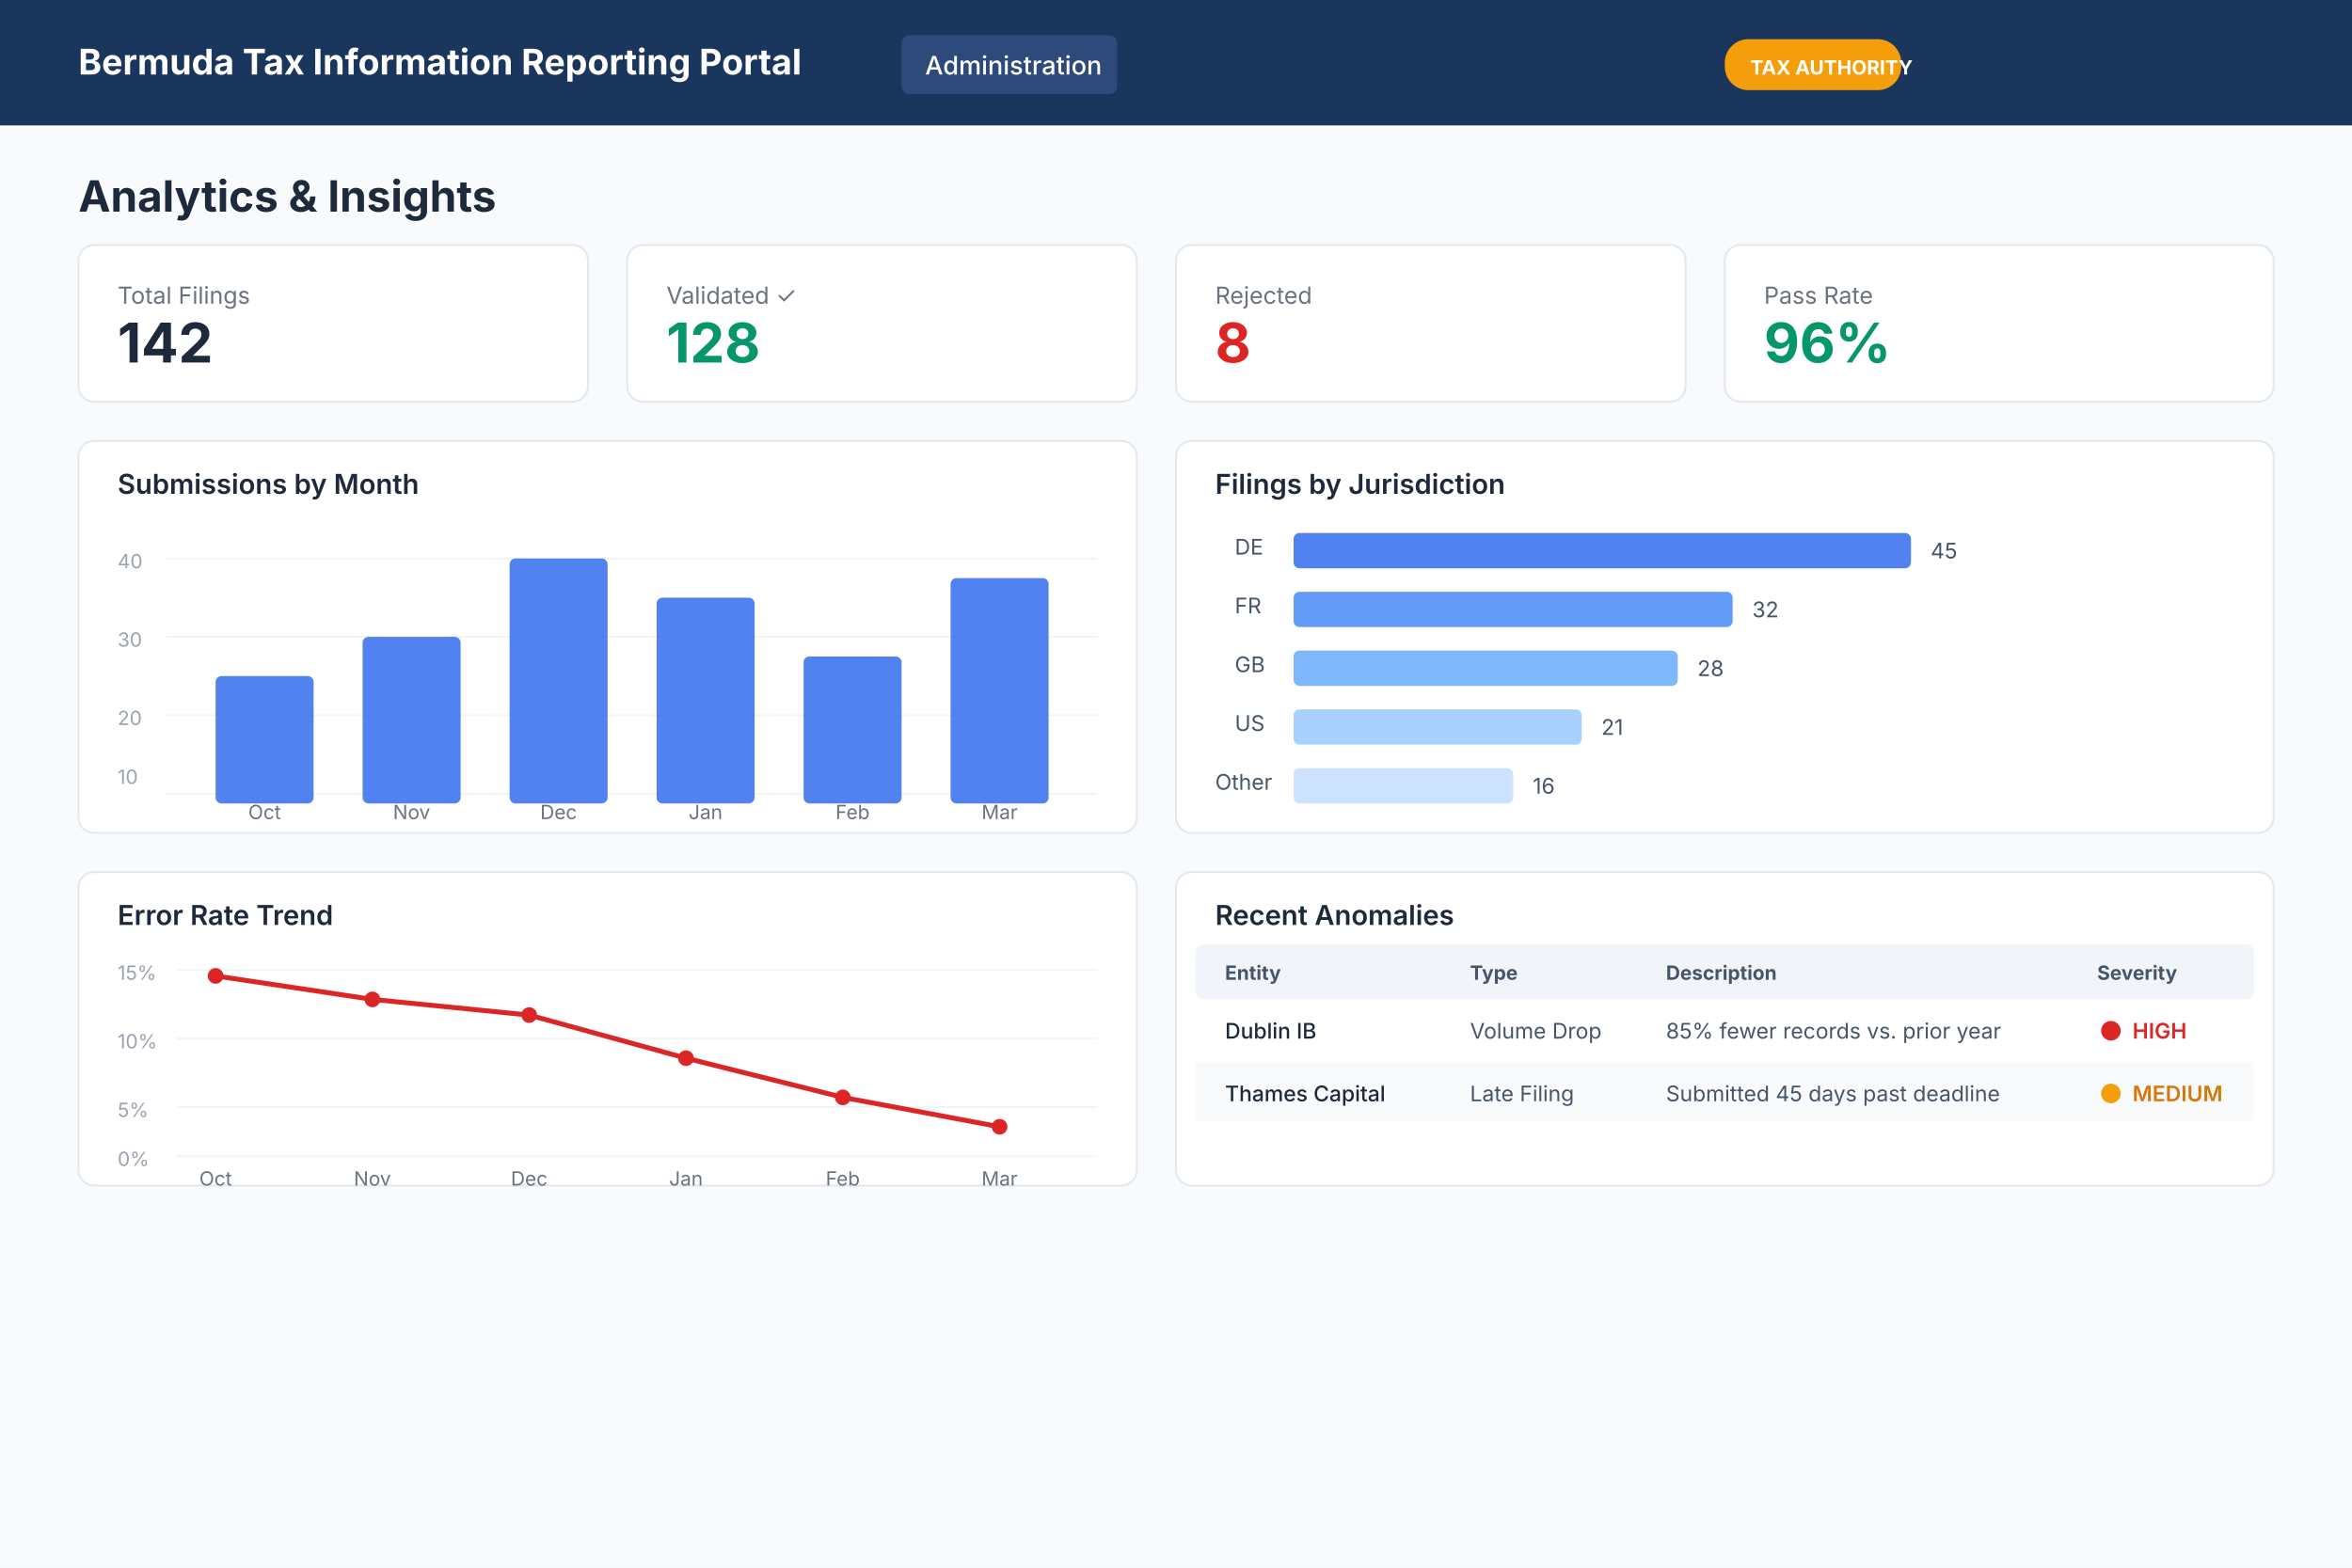
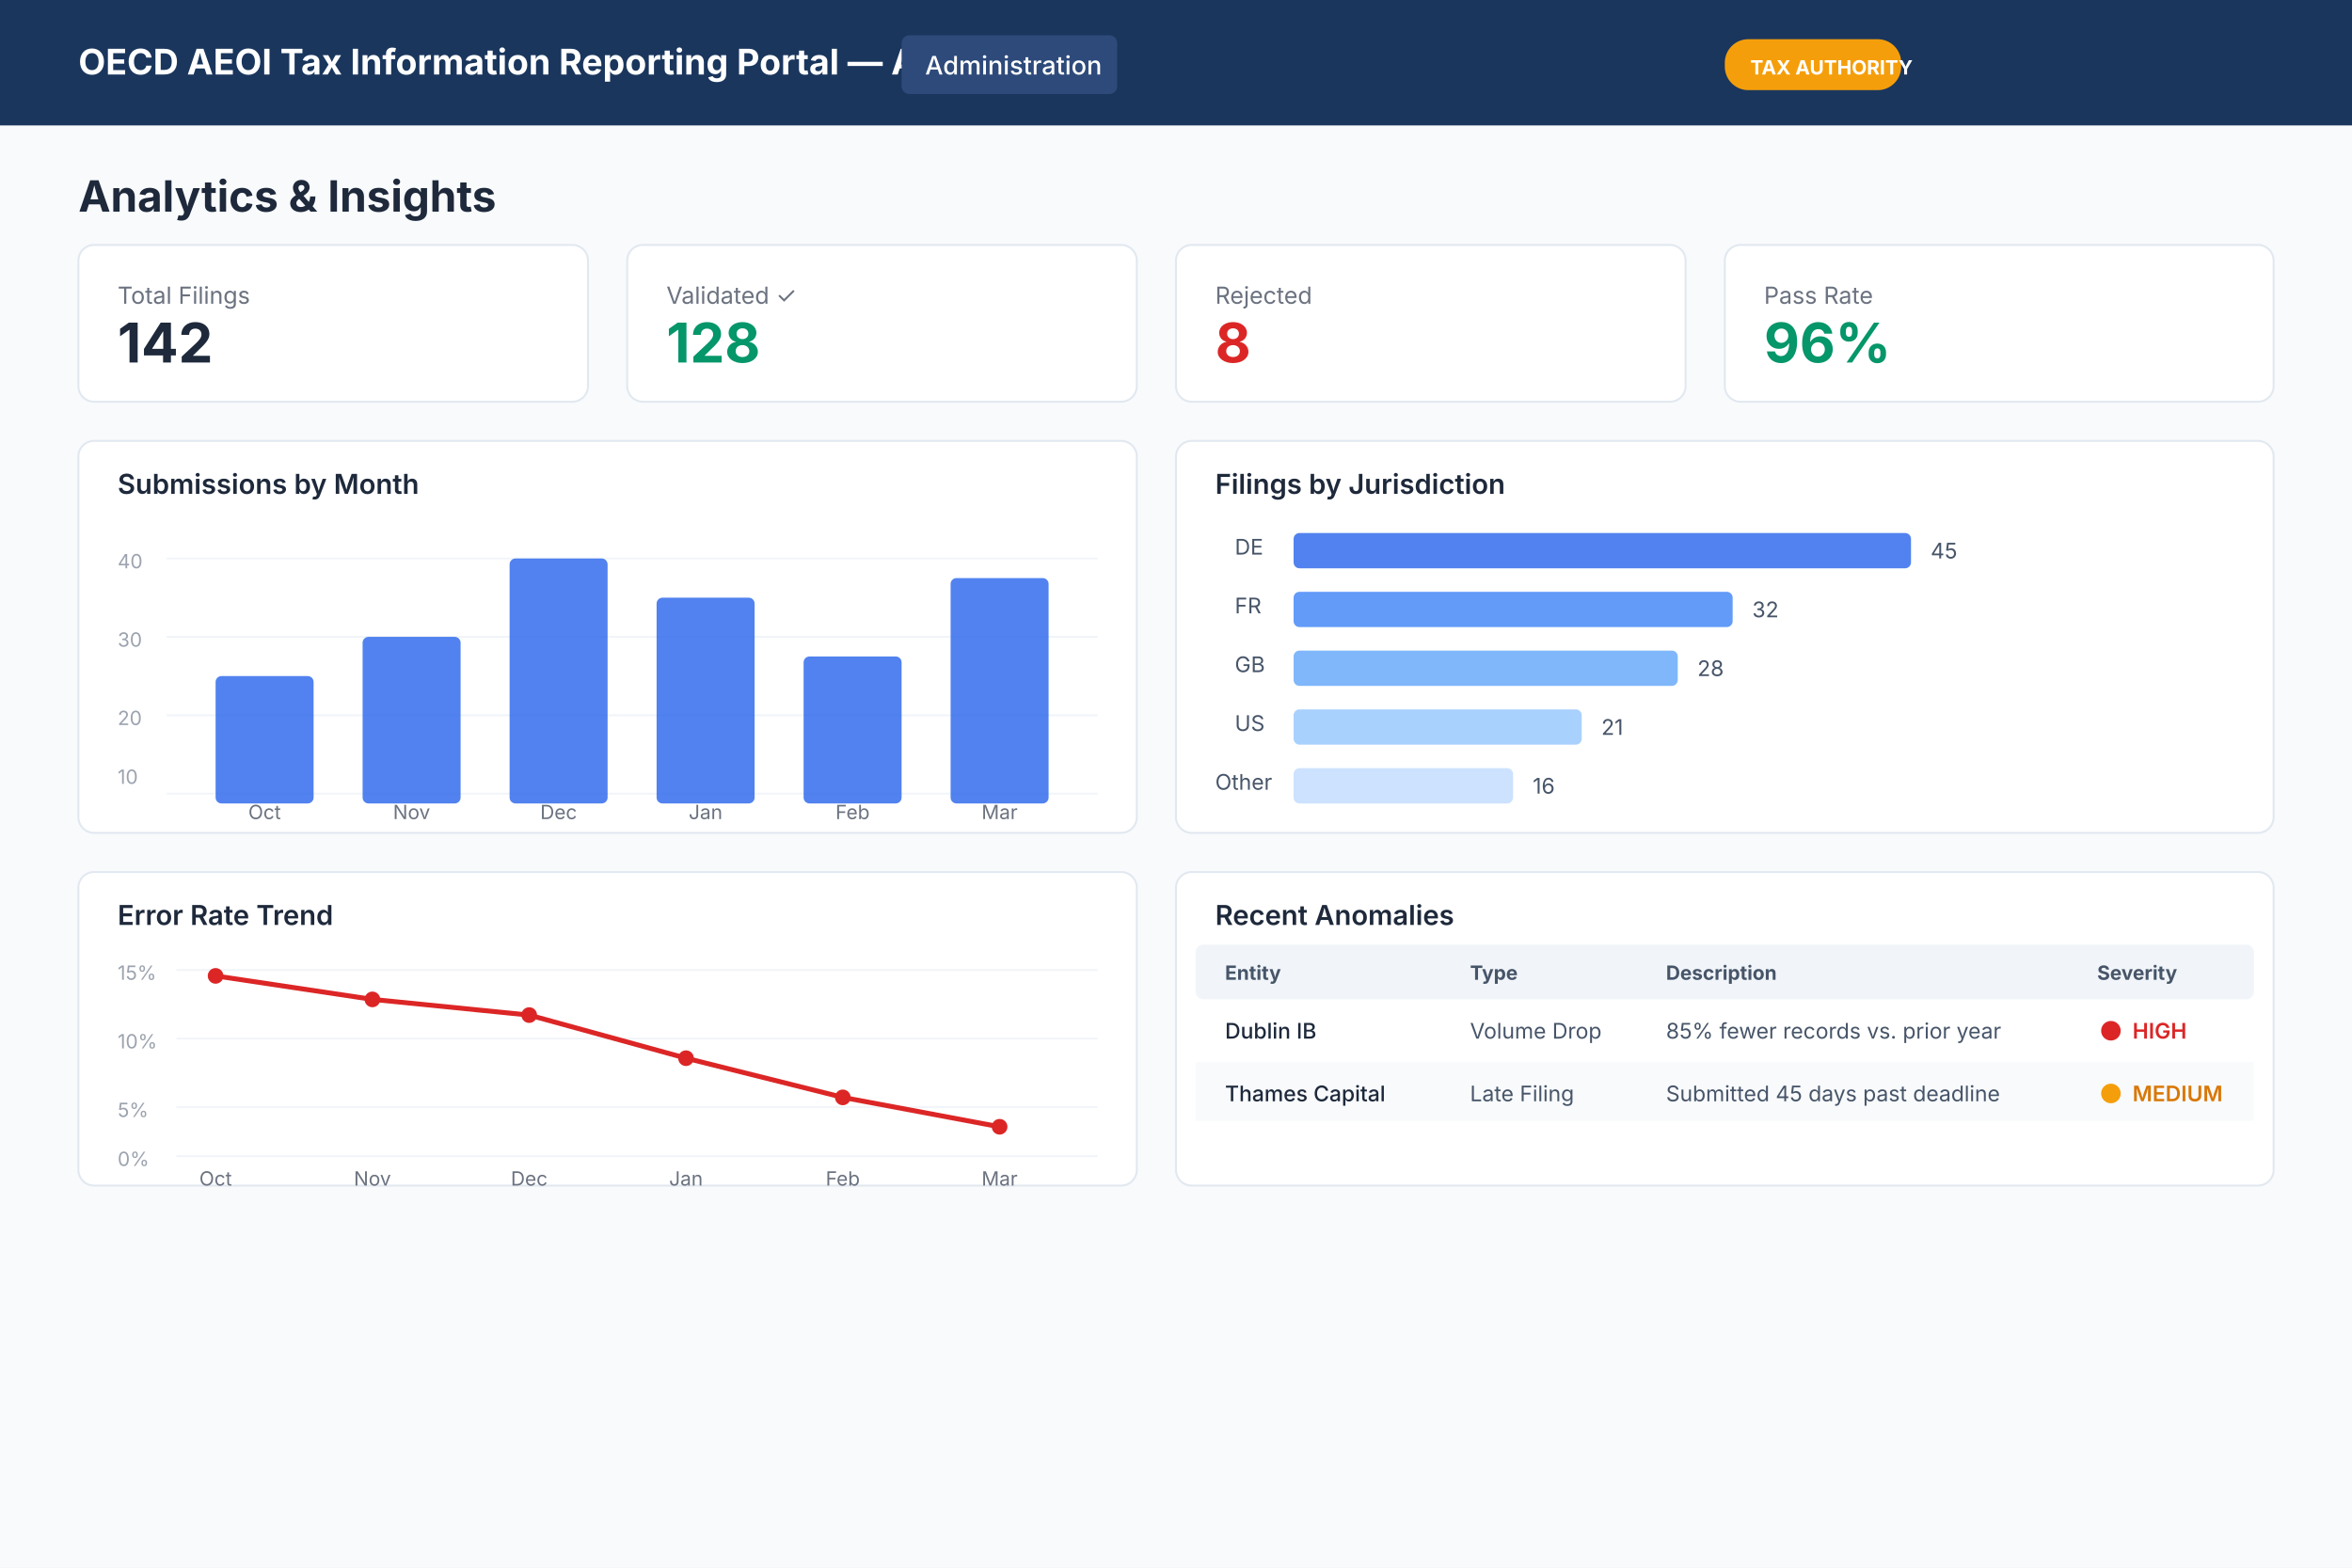
<svg xmlns="http://www.w3.org/2000/svg" viewBox="0 0 1200 800" width="1200" height="800">
  <defs>
    <style>
      text { font-family: Inter, -apple-system, sans-serif; }
    </style>
  </defs>
  <rect width="1200" height="800" fill="#f8fafc" />
  <rect width="1200" height="64" fill="#1a365d" />
-   <text x="40" y="38" fill="white" font-size="18" font-weight="700">Bermuda Tax Information Reporting Portal</text>
+   <text x="40" y="38" fill="white" font-size="18" font-weight="700">OECD AEOI Tax Information Reporting Portal — Analytics</text>
  <rect x="460" y="18" width="110" height="30" rx="4" fill="#2d4a7a" />
  <text x="472" y="38" fill="white" font-size="13" font-weight="500">Administration</text>
  <rect x="880" y="20" width="90" height="26" rx="12" fill="#f59e0b" />
  <text x="893" y="38" fill="white" font-size="10" font-weight="700">TAX AUTHORITY</text>
  <text x="40" y="108" fill="#1e293b" font-size="22" font-weight="700">Analytics &amp; Insights</text>
  <rect x="40" y="125" width="260" height="80" rx="8" fill="white" stroke="#e2e8f0" stroke-width="1" />
  <text x="60" y="155" fill="#6b7280" font-size="12">Total Filings</text>
  <text x="60" y="185" fill="#1e293b" font-size="28" font-weight="700">142</text>
  <rect x="320" y="125" width="260" height="80" rx="8" fill="white" stroke="#e2e8f0" stroke-width="1" />
  <text x="340" y="155" fill="#6b7280" font-size="12">Validated ✓</text>
  <text x="340" y="185" fill="#059669" font-size="28" font-weight="700">128</text>
  <rect x="600" y="125" width="260" height="80" rx="8" fill="white" stroke="#e2e8f0" stroke-width="1" />
  <text x="620" y="155" fill="#6b7280" font-size="12">Rejected</text>
  <text x="620" y="185" fill="#dc2626" font-size="28" font-weight="700">8</text>
  <rect x="880" y="125" width="280" height="80" rx="8" fill="white" stroke="#e2e8f0" stroke-width="1" />
  <text x="900" y="155" fill="#6b7280" font-size="12">Pass Rate</text>
  <text x="900" y="185" fill="#059669" font-size="28" font-weight="700">96%</text>
  <rect x="40" y="225" width="540" height="200" rx="8" fill="white" stroke="#e2e8f0" stroke-width="1" />
  <text x="60" y="252" fill="#1e293b" font-size="14" font-weight="600">Submissions by Month</text>
  <text x="60" y="290" fill="#9ca3af" font-size="10">40</text>
  <text x="60" y="330" fill="#9ca3af" font-size="10">30</text>
  <text x="60" y="370" fill="#9ca3af" font-size="10">20</text>
  <text x="60" y="400" fill="#9ca3af" font-size="10">10</text>
  <line x1="85" y1="285" x2="560" y2="285" stroke="#f1f5f9" stroke-width="1" />
  <line x1="85" y1="325" x2="560" y2="325" stroke="#f1f5f9" stroke-width="1" />
  <line x1="85" y1="365" x2="560" y2="365" stroke="#f1f5f9" stroke-width="1" />
  <line x1="85" y1="405" x2="560" y2="405" stroke="#f1f5f9" stroke-width="1" />
  <rect x="110" y="345" width="50" height="65" rx="3" fill="#2563eb" opacity="0.8" />
  <text x="135" y="418" fill="#6b7280" font-size="10" text-anchor="middle">Oct</text>
  <rect x="185" y="325" width="50" height="85" rx="3" fill="#2563eb" opacity="0.8" />
  <text x="210" y="418" fill="#6b7280" font-size="10" text-anchor="middle">Nov</text>
  <rect x="260" y="285" width="50" height="125" rx="3" fill="#2563eb" opacity="0.8" />
  <text x="285" y="418" fill="#6b7280" font-size="10" text-anchor="middle">Dec</text>
  <rect x="335" y="305" width="50" height="105" rx="3" fill="#2563eb" opacity="0.8" />
  <text x="360" y="418" fill="#6b7280" font-size="10" text-anchor="middle">Jan</text>
  <rect x="410" y="335" width="50" height="75" rx="3" fill="#2563eb" opacity="0.8" />
  <text x="435" y="418" fill="#6b7280" font-size="10" text-anchor="middle">Feb</text>
  <rect x="485" y="295" width="50" height="115" rx="3" fill="#2563eb" opacity="0.8" />
  <text x="510" y="418" fill="#6b7280" font-size="10" text-anchor="middle">Mar</text>
  <rect x="600" y="225" width="560" height="200" rx="8" fill="white" stroke="#e2e8f0" stroke-width="1" />
  <text x="620" y="252" fill="#1e293b" font-size="14" font-weight="600">Filings by Jurisdiction</text>
  <text x="630" y="283" fill="#475569" font-size="11">DE</text>
  <rect x="660" y="272" width="315" height="18" rx="3" fill="#2563eb" opacity="0.8" />
  <text x="985" y="285" fill="#475569" font-size="11">45</text>
  <text x="630" y="313" fill="#475569" font-size="11">FR</text>
  <rect x="660" y="302" width="224" height="18" rx="3" fill="#3b82f6" opacity="0.8" />
  <text x="894" y="315" fill="#475569" font-size="11">32</text>
  <text x="630" y="343" fill="#475569" font-size="11">GB</text>
  <rect x="660" y="332" width="196" height="18" rx="3" fill="#60a5fa" opacity="0.8" />
  <text x="866" y="345" fill="#475569" font-size="11">28</text>
  <text x="630" y="373" fill="#475569" font-size="11">US</text>
  <rect x="660" y="362" width="147" height="18" rx="3" fill="#93c5fd" opacity="0.8" />
  <text x="817" y="375" fill="#475569" font-size="11">21</text>
  <text x="620" y="403" fill="#475569" font-size="11">Other</text>
  <rect x="660" y="392" width="112" height="18" rx="3" fill="#bfdbfe" opacity="0.8" />
  <text x="782" y="405" fill="#475569" font-size="11">16</text>
  <rect x="40" y="445" width="540" height="160" rx="8" fill="white" stroke="#e2e8f0" stroke-width="1" />
  <text x="60" y="472" fill="#1e293b" font-size="14" font-weight="600">Error Rate Trend</text>
  <text x="60" y="500" fill="#9ca3af" font-size="10">15%</text>
  <text x="60" y="535" fill="#9ca3af" font-size="10">10%</text>
  <text x="60" y="570" fill="#9ca3af" font-size="10">5%</text>
  <text x="60" y="595" fill="#9ca3af" font-size="10">0%</text>
  <line x1="90" y1="495" x2="560" y2="495" stroke="#f1f5f9" stroke-width="1" />
  <line x1="90" y1="530" x2="560" y2="530" stroke="#f1f5f9" stroke-width="1" />
  <line x1="90" y1="565" x2="560" y2="565" stroke="#f1f5f9" stroke-width="1" />
  <line x1="90" y1="590" x2="560" y2="590" stroke="#f1f5f9" stroke-width="1" />
  <polyline points="110,498 190,510 270,518 350,540 430,560 510,575" fill="none" stroke="#dc2626" stroke-width="2.5" stroke-linecap="round" stroke-linejoin="round" />
  <circle cx="110" cy="498" r="4" fill="#dc2626" />
  <circle cx="190" cy="510" r="4" fill="#dc2626" />
  <circle cx="270" cy="518" r="4" fill="#dc2626" />
  <circle cx="350" cy="540" r="4" fill="#dc2626" />
  <circle cx="430" cy="560" r="4" fill="#dc2626" />
  <circle cx="510" cy="575" r="4" fill="#dc2626" />
  <text x="110" y="605" fill="#6b7280" font-size="10" text-anchor="middle">Oct</text>
  <text x="190" y="605" fill="#6b7280" font-size="10" text-anchor="middle">Nov</text>
  <text x="270" y="605" fill="#6b7280" font-size="10" text-anchor="middle">Dec</text>
  <text x="350" y="605" fill="#6b7280" font-size="10" text-anchor="middle">Jan</text>
  <text x="430" y="605" fill="#6b7280" font-size="10" text-anchor="middle">Feb</text>
  <text x="510" y="605" fill="#6b7280" font-size="10" text-anchor="middle">Mar</text>
  <rect x="600" y="445" width="560" height="160" rx="8" fill="white" stroke="#e2e8f0" stroke-width="1" />
  <text x="620" y="472" fill="#1e293b" font-size="14" font-weight="600">Recent Anomalies</text>
  <rect x="610" y="482" width="540" height="28" rx="4" fill="#f1f5f9" />
  <text x="625" y="500" fill="#475569" font-size="10" font-weight="700">Entity</text>
  <text x="750" y="500" fill="#475569" font-size="10" font-weight="700">Type</text>
  <text x="850" y="500" fill="#475569" font-size="10" font-weight="700">Description</text>
  <text x="1070" y="500" fill="#475569" font-size="10" font-weight="700">Severity</text>
  <text x="625" y="530" fill="#1e293b" font-size="11" font-weight="500">Dublin IB</text>
  <text x="750" y="530" fill="#475569" font-size="11">Volume Drop</text>
  <text x="850" y="530" fill="#475569" font-size="11">85% fewer records vs. prior year</text>
  <circle cx="1077" cy="526" r="5" fill="#dc2626" />
  <text x="1088" y="530" fill="#dc2626" font-size="11" font-weight="600">HIGH</text>
  <rect x="610" y="542" width="540" height="30" fill="#f8fafc" />
  <text x="625" y="562" fill="#1e293b" font-size="11" font-weight="500">Thames Capital</text>
  <text x="750" y="562" fill="#475569" font-size="11">Late Filing</text>
  <text x="850" y="562" fill="#475569" font-size="11">Submitted 45 days past deadline</text>
  <circle cx="1077" cy="558" r="5" fill="#f59e0b" />
  <text x="1088" y="562" fill="#d97706" font-size="11" font-weight="600">MEDIUM</text>
</svg>
